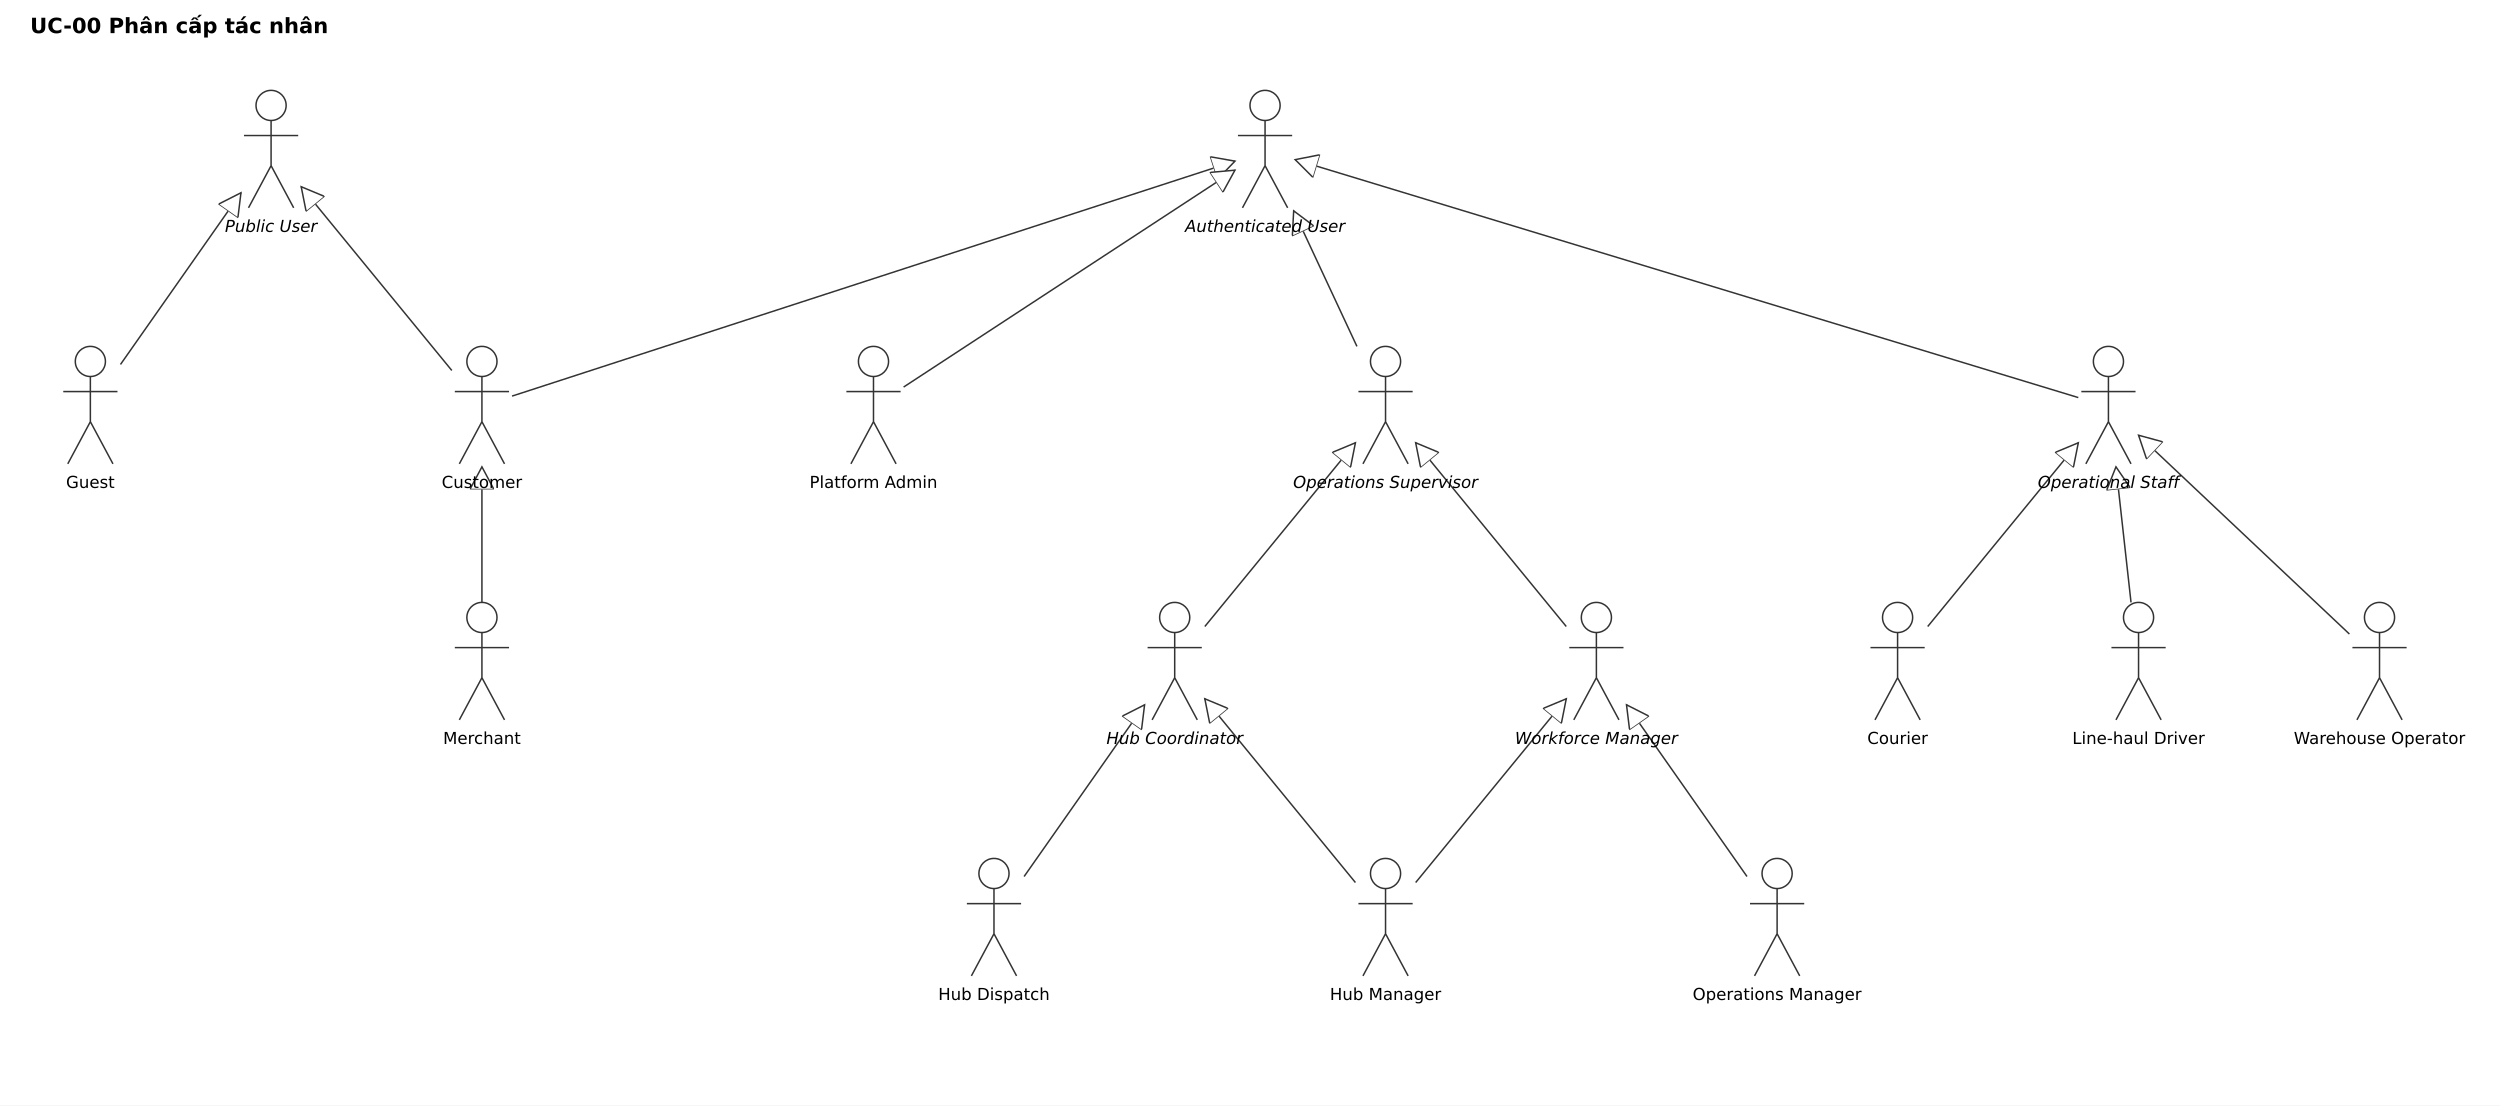
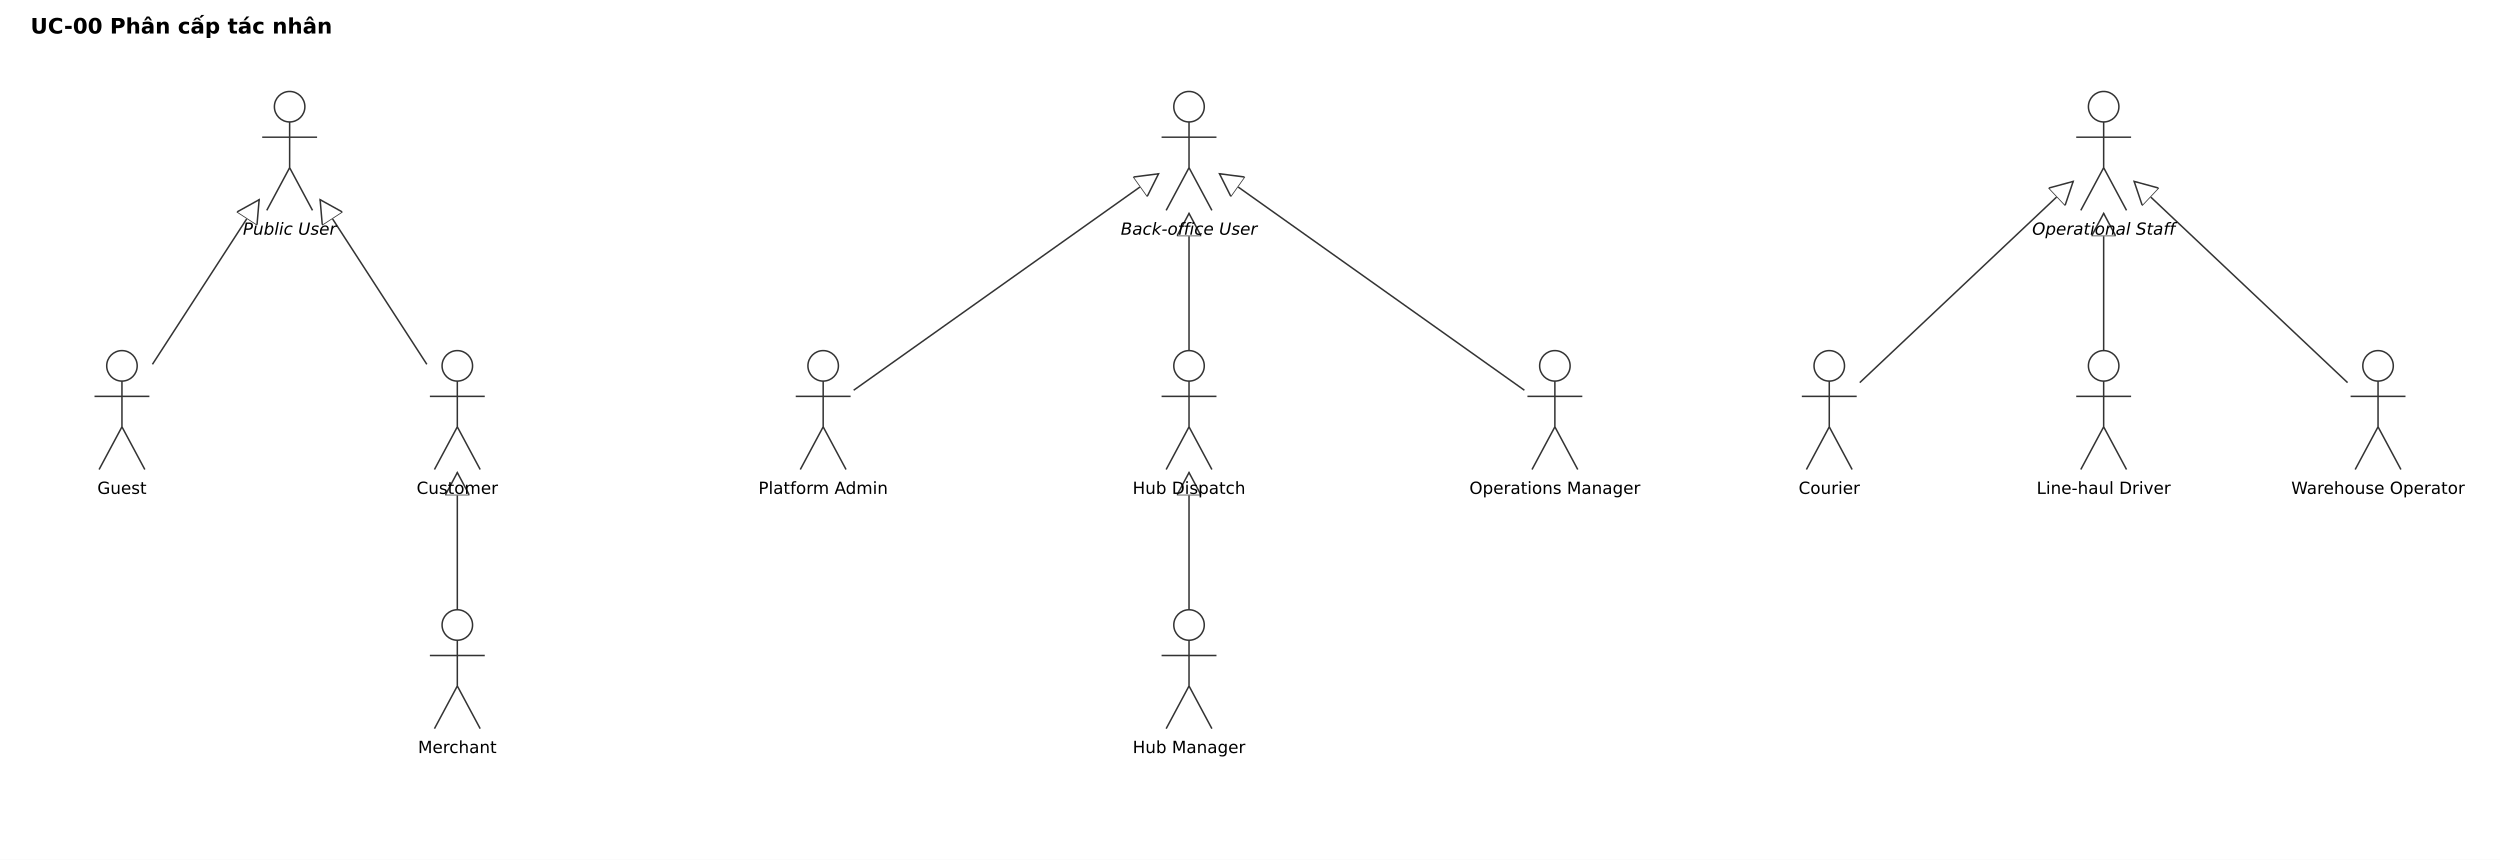
- <svg xmlns="http://www.w3.org/2000/svg" width="1660" height="734" viewBox="0 0 1660 734" font-family="DejaVu Sans, Arial, sans-serif" font-size="11">
+ <svg xmlns="http://www.w3.org/2000/svg" width="1640" height="564" viewBox="0 0 1640 564" font-family="DejaVu Sans, Arial, sans-serif" font-size="11">
  <defs>
    <marker id="open" markerWidth="12" markerHeight="12" refX="11" refY="6" orient="auto">
      <path d="M0,0 L11,6 L0,12" fill="none" stroke="#333" />
    </marker>
    <marker id="tri" markerWidth="16" markerHeight="16" refX="15" refY="8" orient="auto">
      <path d="M0,0 L15,8 L0,16 Z" fill="#fff" stroke="#333" />
    </marker>
    <marker id="dia" markerWidth="20" markerHeight="12" refX="1" refY="6" orient="auto">
      <path d="M1,6 L10,1 L19,6 L10,11 Z" fill="#333" stroke="#333" />
    </marker>
    <marker id="odia" markerWidth="20" markerHeight="12" refX="1" refY="6" orient="auto">
      <path d="M1,6 L10,1 L19,6 L10,11 Z" fill="#fff" stroke="#333" />
    </marker>
  </defs>
-   <rect width="1660" height="734" fill="#fff" />
+   <rect width="1640" height="564" fill="#fff" />
  <text x="20" y="22" font-size="14" font-weight="bold">UC-00 Phân cấp tác nhân</text>
-   <polyline points="80,242 160,128" fill="none" stroke="#333" marker-end="url(#tri)" />
-   <polyline points="300,246 200,124" fill="none" stroke="#333" marker-end="url(#tri)" />
-   <polyline points="340,263 820,107" fill="none" stroke="#333" marker-end="url(#tri)" />
-   <polyline points="600,257 820,113" fill="none" stroke="#333" marker-end="url(#tri)" />
-   <polyline points="901,230 859,140" fill="none" stroke="#333" marker-end="url(#tri)" />
-   <polyline points="1380,264 860,106" fill="none" stroke="#333" marker-end="url(#tri)" />
-   <polyline points="320,400 320,310" fill="none" stroke="#333" marker-end="url(#tri)" />
-   <polyline points="800,416 900,294" fill="none" stroke="#333" marker-end="url(#tri)" />
-   <polyline points="1040,416 940,294" fill="none" stroke="#333" marker-end="url(#tri)" />
-   <polyline points="680,582 760,468" fill="none" stroke="#333" marker-end="url(#tri)" />
-   <polyline points="900,586 800,464" fill="none" stroke="#333" marker-end="url(#tri)" />
-   <polyline points="940,586 1040,464" fill="none" stroke="#333" marker-end="url(#tri)" />
-   <polyline points="1160,582 1080,468" fill="none" stroke="#333" marker-end="url(#tri)" />
-   <polyline points="1280,416 1380,294" fill="none" stroke="#333" marker-end="url(#tri)" />
-   <polyline points="1415,400 1405,310" fill="none" stroke="#333" marker-end="url(#tri)" />
-   <polyline points="1560,421 1420,289" fill="none" stroke="#333" marker-end="url(#tri)" />
-   <circle cx="180.0" cy="70" r="10" fill="#fff" stroke="#333" />
-   <path d="M180.0,80 L180.0,110 M162.0,90 L198.0,90 M180.0,110 L165.0,138 M180.0,110 L195.0,138" stroke="#333" fill="none" />
-   <text x="180.0" y="154" text-anchor="middle" font-style="italic">Public User</text>
-   <circle cx="840.0" cy="70" r="10" fill="#fff" stroke="#333" />
-   <path d="M840.0,80 L840.0,110 M822.0,90 L858.0,90 M840.0,110 L825.0,138 M840.0,110 L855.0,138" stroke="#333" fill="none" />
-   <text x="840.0" y="154" text-anchor="middle" font-style="italic">Authenticated User</text>
-   <circle cx="60.0" cy="240" r="10" fill="#fff" stroke="#333" />
-   <path d="M60.0,250 L60.0,280 M42.0,260 L78.0,260 M60.0,280 L45.0,308 M60.0,280 L75.0,308" stroke="#333" fill="none" />
-   <text x="60.0" y="324" text-anchor="middle">Guest</text>
-   <circle cx="320.0" cy="240" r="10" fill="#fff" stroke="#333" />
-   <path d="M320.0,250 L320.0,280 M302.0,260 L338.0,260 M320.0,280 L305.0,308 M320.0,280 L335.0,308" stroke="#333" fill="none" />
-   <text x="320.0" y="324" text-anchor="middle">Customer</text>
-   <circle cx="580.0" cy="240" r="10" fill="#fff" stroke="#333" />
-   <path d="M580.0,250 L580.0,280 M562.0,260 L598.0,260 M580.0,280 L565.0,308 M580.0,280 L595.0,308" stroke="#333" fill="none" />
-   <text x="580.0" y="324" text-anchor="middle">Platform Admin</text>
-   <circle cx="920.0" cy="240" r="10" fill="#fff" stroke="#333" />
-   <path d="M920.0,250 L920.0,280 M902.0,260 L938.0,260 M920.0,280 L905.0,308 M920.0,280 L935.0,308" stroke="#333" fill="none" />
-   <text x="920.0" y="324" text-anchor="middle" font-style="italic">Operations Supervisor</text>
-   <circle cx="1400.0" cy="240" r="10" fill="#fff" stroke="#333" />
-   <path d="M1400.0,250 L1400.0,280 M1382.0,260 L1418.0,260 M1400.0,280 L1385.0,308 M1400.0,280 L1415.0,308" stroke="#333" fill="none" />
-   <text x="1400.0" y="324" text-anchor="middle" font-style="italic">Operational Staff</text>
-   <circle cx="320.0" cy="410" r="10" fill="#fff" stroke="#333" />
-   <path d="M320.0,420 L320.0,450 M302.0,430 L338.0,430 M320.0,450 L305.0,478 M320.0,450 L335.0,478" stroke="#333" fill="none" />
-   <text x="320.0" y="494" text-anchor="middle">Merchant</text>
+   <polyline points="100,239 170,131" fill="none" stroke="#333" marker-end="url(#tri)" />
+   <polyline points="280,239 210,131" fill="none" stroke="#333" marker-end="url(#tri)" />
+   <polyline points="300,400 300,310" fill="none" stroke="#333" marker-end="url(#tri)" />
+   <polyline points="560,256 760,114" fill="none" stroke="#333" marker-end="url(#tri)" />
+   <polyline points="780,230 780,140" fill="none" stroke="#333" marker-end="url(#tri)" />
+   <polyline points="1000,256 800,114" fill="none" stroke="#333" marker-end="url(#tri)" />
+   <polyline points="780,400 780,310" fill="none" stroke="#333" marker-end="url(#tri)" />
+   <polyline points="1220,251 1360,119" fill="none" stroke="#333" marker-end="url(#tri)" />
+   <polyline points="1380,230 1380,140" fill="none" stroke="#333" marker-end="url(#tri)" />
+   <polyline points="1540,251 1400,119" fill="none" stroke="#333" marker-end="url(#tri)" />
+   <circle cx="190.0" cy="70" r="10" fill="#fff" stroke="#333" />
+   <path d="M190.0,80 L190.0,110 M172.0,90 L208.0,90 M190.0,110 L175.0,138 M190.0,110 L205.0,138" stroke="#333" fill="none" />
+   <text x="190.0" y="154" text-anchor="middle" font-style="italic">Public User</text>
+   <circle cx="780.0" cy="70" r="10" fill="#fff" stroke="#333" />
+   <path d="M780.0,80 L780.0,110 M762.0,90 L798.0,90 M780.0,110 L765.0,138 M780.0,110 L795.0,138" stroke="#333" fill="none" />
+   <text x="780.0" y="154" text-anchor="middle" font-style="italic">Back-office User</text>
+   <circle cx="1380.0" cy="70" r="10" fill="#fff" stroke="#333" />
+   <path d="M1380.0,80 L1380.0,110 M1362.0,90 L1398.0,90 M1380.0,110 L1365.0,138 M1380.0,110 L1395.0,138" stroke="#333" fill="none" />
+   <text x="1380.0" y="154" text-anchor="middle" font-style="italic">Operational Staff</text>
+   <circle cx="80.0" cy="240" r="10" fill="#fff" stroke="#333" />
+   <path d="M80.0,250 L80.0,280 M62.0,260 L98.0,260 M80.0,280 L65.0,308 M80.0,280 L95.0,308" stroke="#333" fill="none" />
+   <text x="80.0" y="324" text-anchor="middle">Guest</text>
+   <circle cx="300.0" cy="240" r="10" fill="#fff" stroke="#333" />
+   <path d="M300.0,250 L300.0,280 M282.0,260 L318.0,260 M300.0,280 L285.0,308 M300.0,280 L315.0,308" stroke="#333" fill="none" />
+   <text x="300.0" y="324" text-anchor="middle">Customer</text>
+   <circle cx="540.0" cy="240" r="10" fill="#fff" stroke="#333" />
+   <path d="M540.0,250 L540.0,280 M522.0,260 L558.0,260 M540.0,280 L525.0,308 M540.0,280 L555.0,308" stroke="#333" fill="none" />
+   <text x="540.0" y="324" text-anchor="middle">Platform Admin</text>
+   <circle cx="780.0" cy="240" r="10" fill="#fff" stroke="#333" />
+   <path d="M780.0,250 L780.0,280 M762.0,260 L798.0,260 M780.0,280 L765.0,308 M780.0,280 L795.0,308" stroke="#333" fill="none" />
+   <text x="780.0" y="324" text-anchor="middle">Hub Dispatch</text>
+   <circle cx="1020.0" cy="240" r="10" fill="#fff" stroke="#333" />
+   <path d="M1020.0,250 L1020.0,280 M1002.0,260 L1038.0,260 M1020.0,280 L1005.0,308 M1020.0,280 L1035.0,308" stroke="#333" fill="none" />
+   <text x="1020.0" y="324" text-anchor="middle">Operations Manager</text>
+   <circle cx="1200.0" cy="240" r="10" fill="#fff" stroke="#333" />
+   <path d="M1200.0,250 L1200.0,280 M1182.0,260 L1218.0,260 M1200.0,280 L1185.0,308 M1200.0,280 L1215.0,308" stroke="#333" fill="none" />
+   <text x="1200.0" y="324" text-anchor="middle">Courier</text>
+   <circle cx="1380.0" cy="240" r="10" fill="#fff" stroke="#333" />
+   <path d="M1380.0,250 L1380.0,280 M1362.0,260 L1398.0,260 M1380.0,280 L1365.0,308 M1380.0,280 L1395.0,308" stroke="#333" fill="none" />
+   <text x="1380.0" y="324" text-anchor="middle">Line-haul Driver</text>
+   <circle cx="1560.0" cy="240" r="10" fill="#fff" stroke="#333" />
+   <path d="M1560.0,250 L1560.0,280 M1542.0,260 L1578.0,260 M1560.0,280 L1545.0,308 M1560.0,280 L1575.0,308" stroke="#333" fill="none" />
+   <text x="1560.0" y="324" text-anchor="middle">Warehouse Operator</text>
+   <circle cx="300.0" cy="410" r="10" fill="#fff" stroke="#333" />
+   <path d="M300.0,420 L300.0,450 M282.0,430 L318.0,430 M300.0,450 L285.0,478 M300.0,450 L315.0,478" stroke="#333" fill="none" />
+   <text x="300.0" y="494" text-anchor="middle">Merchant</text>
  <circle cx="780.0" cy="410" r="10" fill="#fff" stroke="#333" />
  <path d="M780.0,420 L780.0,450 M762.0,430 L798.0,430 M780.0,450 L765.0,478 M780.0,450 L795.0,478" stroke="#333" fill="none" />
-   <text x="780.0" y="494" text-anchor="middle" font-style="italic">Hub Coordinator</text>
-   <circle cx="1060.0" cy="410" r="10" fill="#fff" stroke="#333" />
-   <path d="M1060.0,420 L1060.0,450 M1042.0,430 L1078.0,430 M1060.0,450 L1045.0,478 M1060.0,450 L1075.0,478" stroke="#333" fill="none" />
-   <text x="1060.0" y="494" text-anchor="middle" font-style="italic">Workforce Manager</text>
-   <circle cx="1260.0" cy="410" r="10" fill="#fff" stroke="#333" />
-   <path d="M1260.0,420 L1260.0,450 M1242.0,430 L1278.0,430 M1260.0,450 L1245.0,478 M1260.0,450 L1275.0,478" stroke="#333" fill="none" />
-   <text x="1260.0" y="494" text-anchor="middle">Courier</text>
-   <circle cx="1420.0" cy="410" r="10" fill="#fff" stroke="#333" />
-   <path d="M1420.0,420 L1420.0,450 M1402.0,430 L1438.0,430 M1420.0,450 L1405.0,478 M1420.0,450 L1435.0,478" stroke="#333" fill="none" />
-   <text x="1420.0" y="494" text-anchor="middle">Line-haul Driver</text>
-   <circle cx="1580.0" cy="410" r="10" fill="#fff" stroke="#333" />
-   <path d="M1580.0,420 L1580.0,450 M1562.0,430 L1598.0,430 M1580.0,450 L1565.0,478 M1580.0,450 L1595.0,478" stroke="#333" fill="none" />
-   <text x="1580.0" y="494" text-anchor="middle">Warehouse Operator</text>
-   <circle cx="660.0" cy="580" r="10" fill="#fff" stroke="#333" />
-   <path d="M660.0,590 L660.0,620 M642.0,600 L678.0,600 M660.0,620 L645.0,648 M660.0,620 L675.0,648" stroke="#333" fill="none" />
-   <text x="660.0" y="664" text-anchor="middle">Hub Dispatch</text>
-   <circle cx="920.0" cy="580" r="10" fill="#fff" stroke="#333" />
-   <path d="M920.0,590 L920.0,620 M902.0,600 L938.0,600 M920.0,620 L905.0,648 M920.0,620 L935.0,648" stroke="#333" fill="none" />
-   <text x="920.0" y="664" text-anchor="middle">Hub Manager</text>
-   <circle cx="1180.0" cy="580" r="10" fill="#fff" stroke="#333" />
-   <path d="M1180.0,590 L1180.0,620 M1162.0,600 L1198.0,600 M1180.0,620 L1165.0,648 M1180.0,620 L1195.0,648" stroke="#333" fill="none" />
-   <text x="1180.0" y="664" text-anchor="middle">Operations Manager</text>
+   <text x="780.0" y="494" text-anchor="middle">Hub Manager</text>
</svg>
